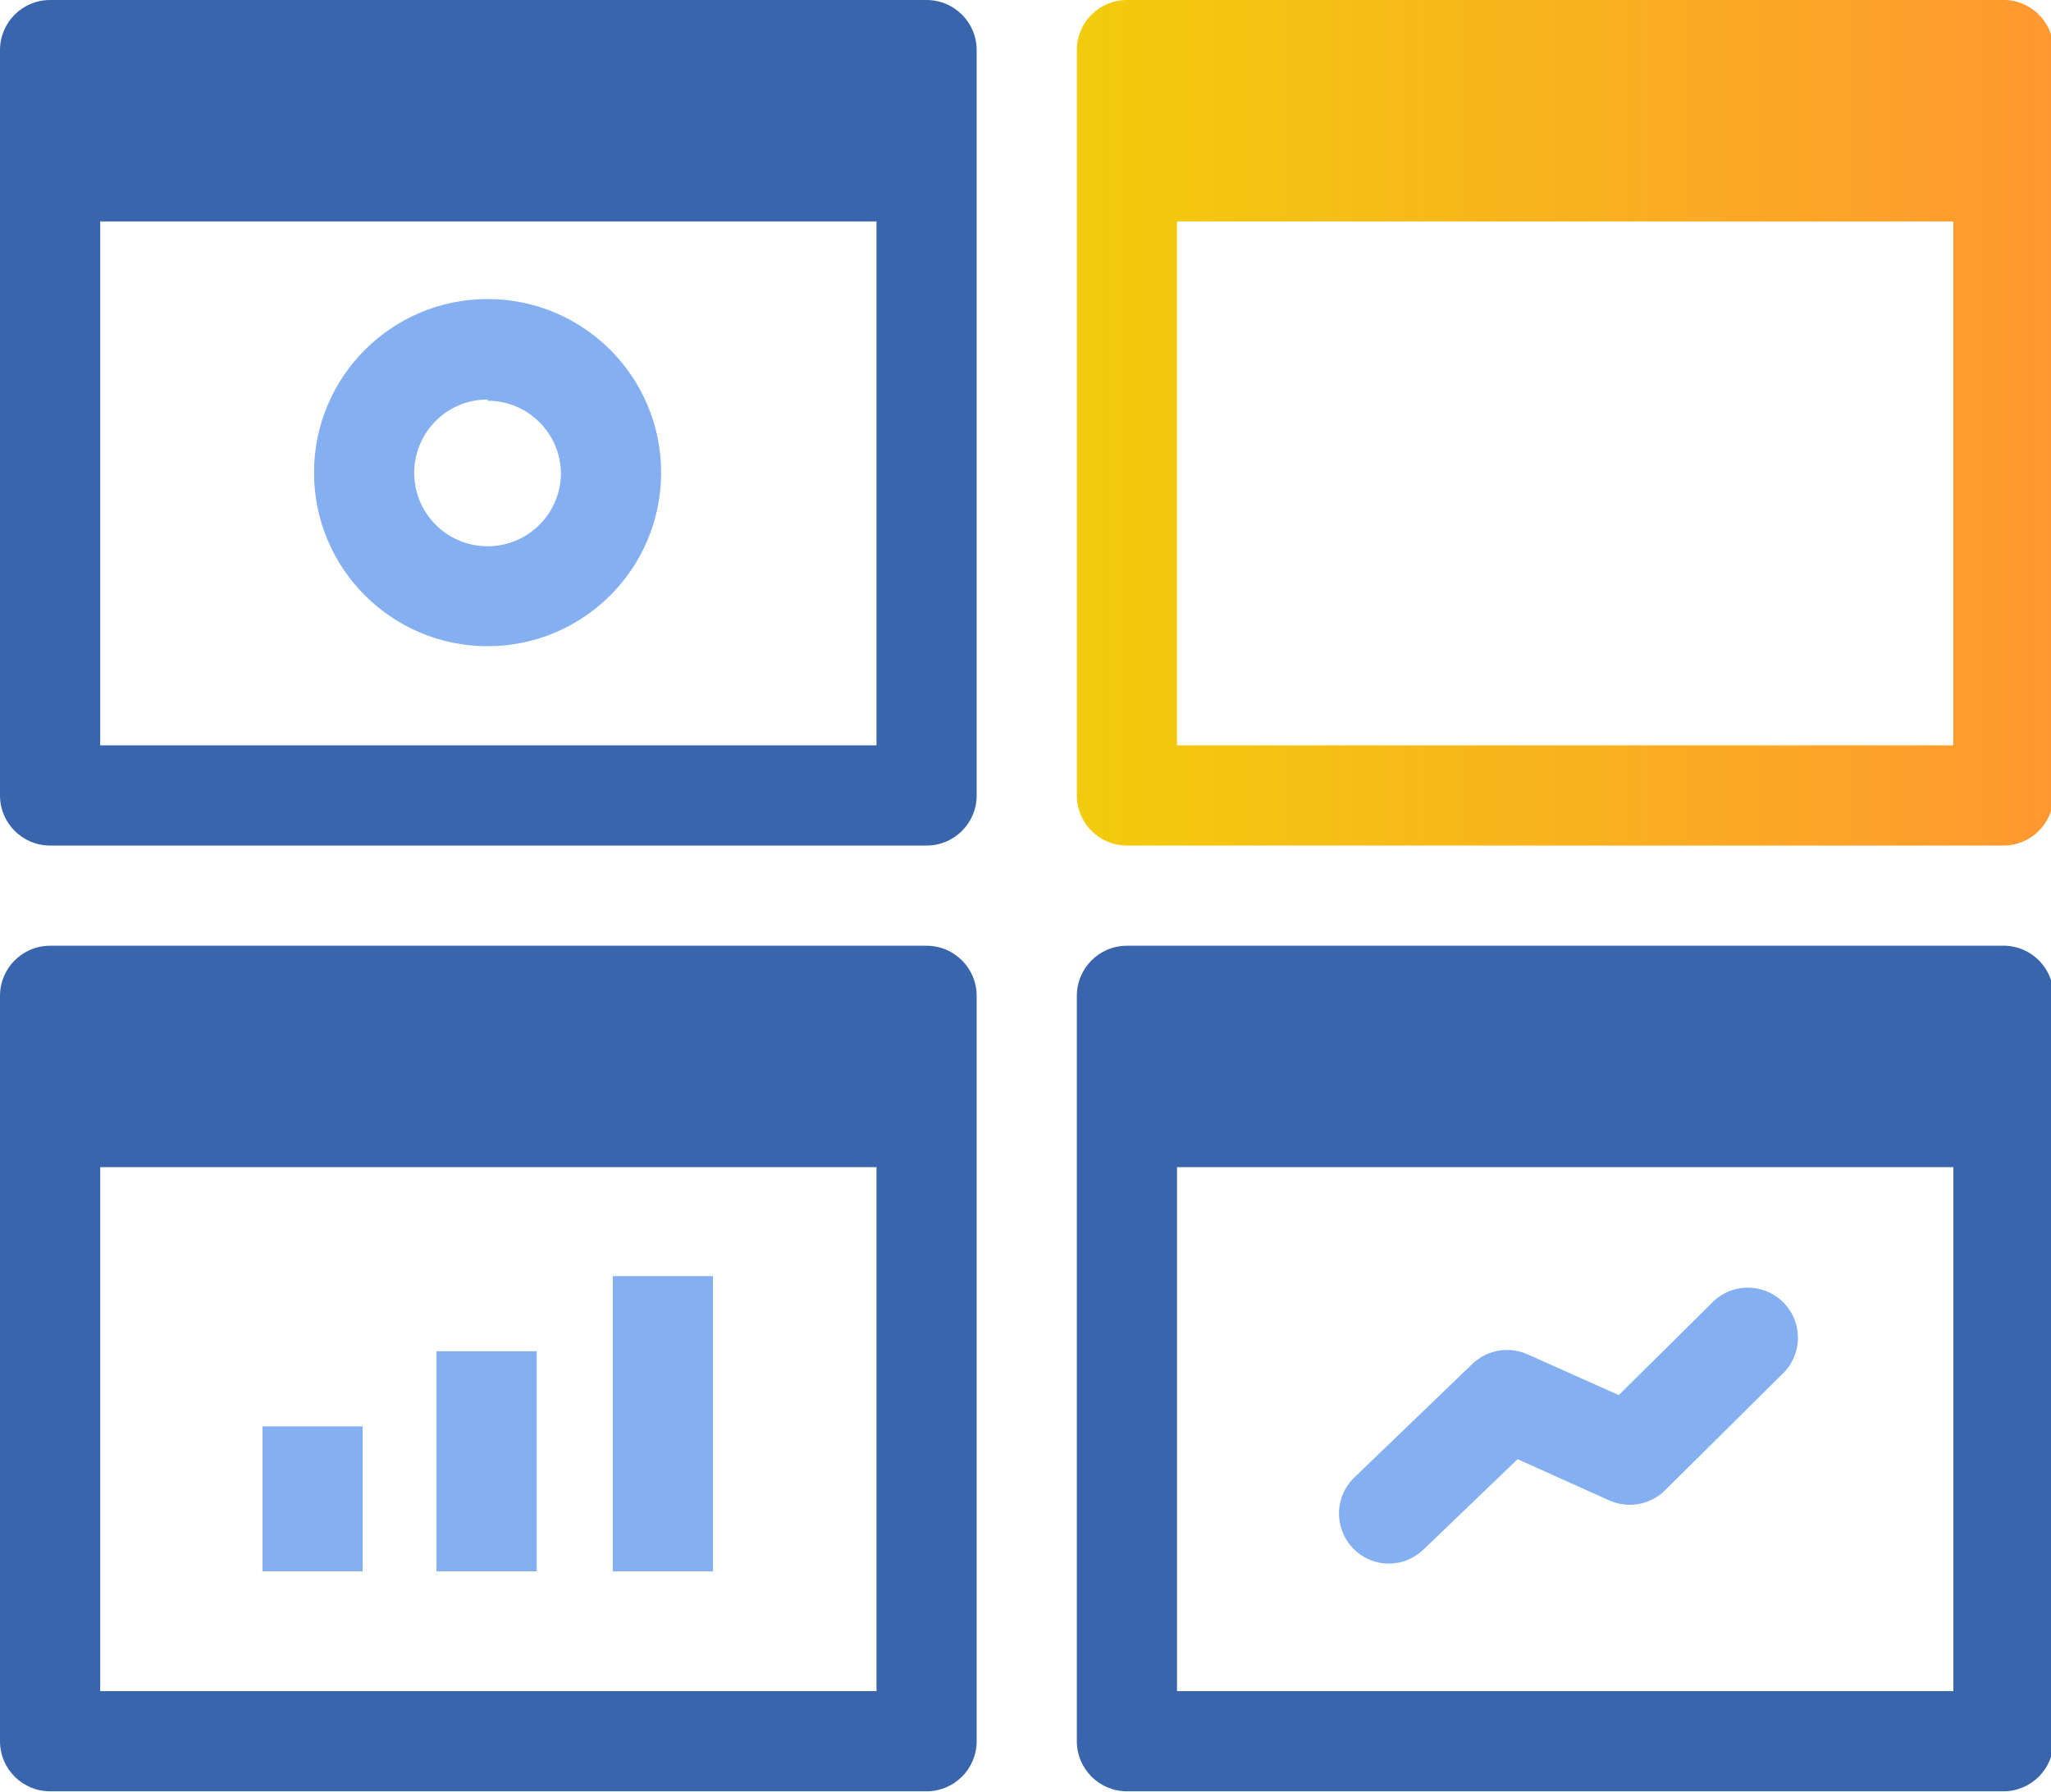
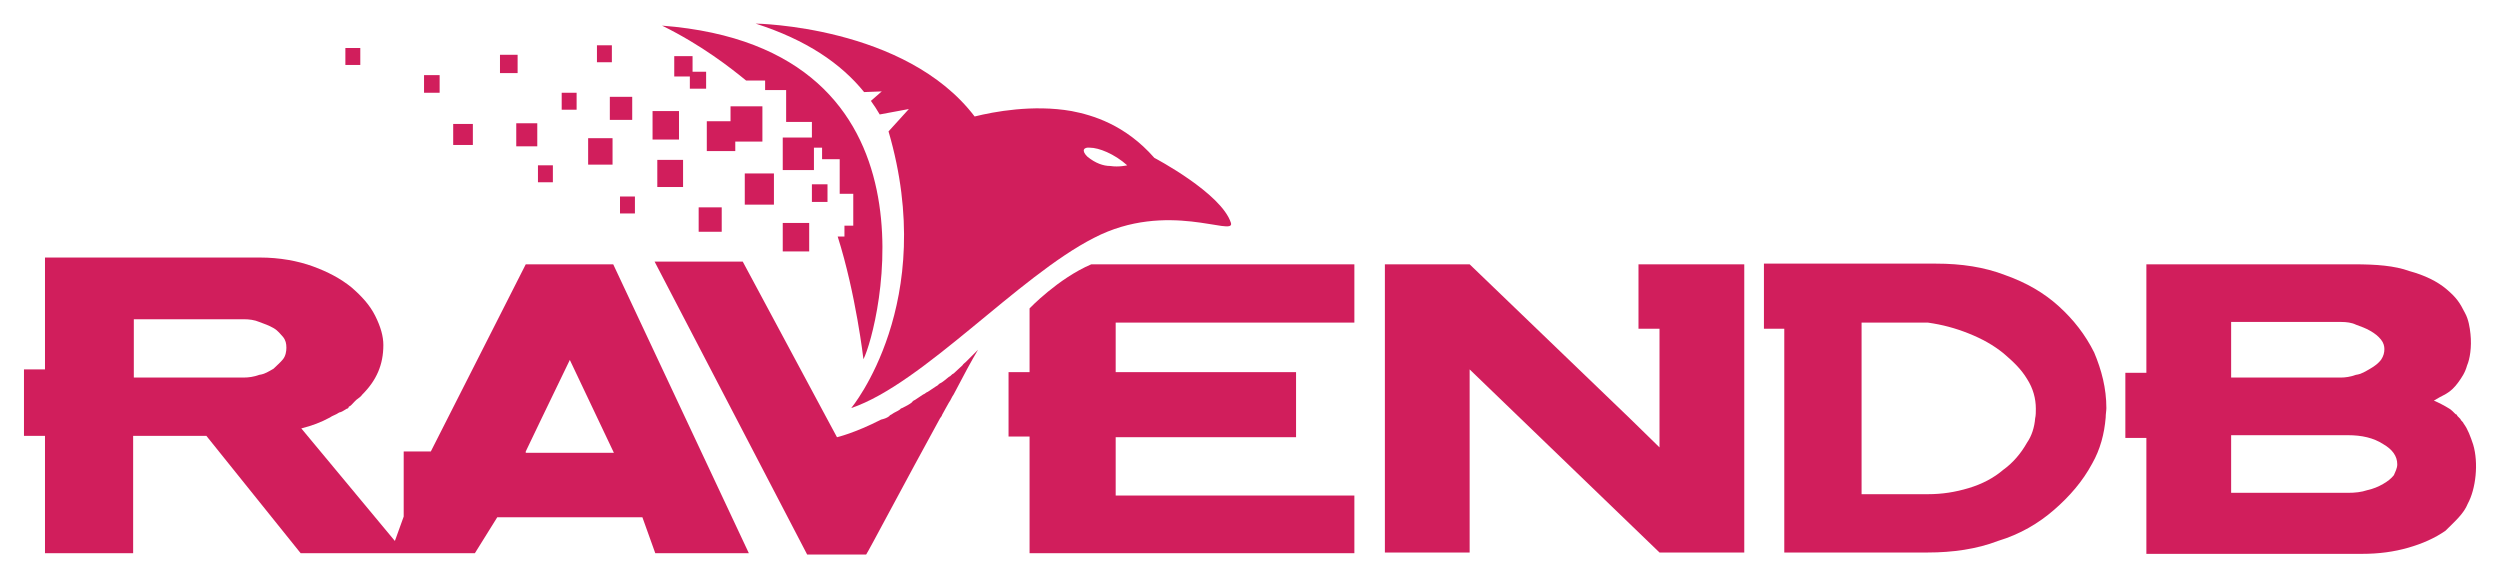
- <svg xmlns="http://www.w3.org/2000/svg" viewBox="0 0 81.9 71.52">
-   <defs>
-     <style>.cls-1{fill:#84aff1;}.cls-2{fill:#3865ab;}.cls-3{fill:url(#linear-gradient);}</style>
-     <linearGradient id="linear-gradient" x1="42.95" y1="16.88" x2="81.9" y2="16.88" gradientUnits="userSpaceOnUse">
-       <stop offset="0" stop-color="#f2cc0c" />
-       <stop offset="1" stop-color="#ff9830" />
-     </linearGradient>
-   </defs>
-   <g id="Layer_2" data-name="Layer 2">
-     <g id="Layer_1-2" data-name="Layer 1">
-       <path class="cls-1" d="M55.46,62.43A2,2,0,0,1,54.07,59l4.72-4.54a2,2,0,0,1,2.2-.39l3.65,1.63,3.68-3.64a2,2,0,1,1,2.81,2.84l-4.64,4.6a2,2,0,0,1-2.22.41L60.6,58.26l-3.76,3.61A2,2,0,0,1,55.46,62.43Z" />
-       <path class="cls-2" d="M37,0H2A2,2,0,0,0,0,2V31.76a2,2,0,0,0,2,2H37a2,2,0,0,0,2-2V2A2,2,0,0,0,37,0ZM4,29.76V8.84H35V29.76Z" />
-       <path class="cls-3" d="M79.9,0H45a2,2,0,0,0-2,2V31.76a2,2,0,0,0,2,2h35a2,2,0,0,0,2-2V2A2,2,0,0,0,79.9,0ZM47,29.76V8.84h31V29.76Z" />
-       <path class="cls-2" d="M37,37.76H2a2,2,0,0,0-2,2V69.52a2,2,0,0,0,2,2H37a2,2,0,0,0,2-2V39.76A2,2,0,0,0,37,37.76ZM4,67.52V46.6H35V67.52Z" />
-       <path class="cls-2" d="M79.9,37.76H45a2,2,0,0,0-2,2V69.52a2,2,0,0,0,2,2h35a2,2,0,0,0,2-2V39.76A2,2,0,0,0,79.9,37.76ZM47,67.52V46.6h31V67.52Z" />
-       <rect class="cls-1" x="10.48" y="56.95" width="4" height="5.79" />
-       <rect class="cls-1" x="17.43" y="53.95" width="4" height="8.79" />
-       <rect class="cls-1" x="24.47" y="50.95" width="4" height="11.79" />
-       <path class="cls-1" d="M19.47,25.8a6.93,6.93,0,1,1,6.93-6.92A6.93,6.93,0,0,1,19.47,25.8Zm0-9.85a2.93,2.93,0,1,0,2.93,2.93A2.93,2.93,0,0,0,19.47,16Z" />
-     </g>
+ <svg xmlns="http://www.w3.org/2000/svg" version="1.1" id="Layer_1" x="0px" y="0px" viewBox="0 0 1600 370" style="enable-background:new 0 0 1600 370;" xml:space="preserve">
+   <style type="text/css">
+ 	.st0{fill:#D11E5C;}
+ </style>
+   <g transform="matrix(4.339739 0 0 4.339739 4.49071 6.419748)">
+     <rect x="95.2" y="14.9" class="st0" width="3.9" height="4.2" />
+     <rect x="95.9" y="22.1" class="st0" width="3.8" height="4" />
+     <rect x="108.8" y="24.1" class="st0" width="4.3" height="4.6" />
+     <rect x="65.8" y="16.8" class="st0" width="2.9" height="3.1" />
+     <rect x="75.1" y="16.7" class="st0" width="3.1" height="3.4" />
+     <polygon class="st0" points="103.2,16.4 103.2,20.8 107.4,20.8 107.4,19.4 111.4,19.4 111.4,14.2 106.7,14.2 106.7,16.4  " />
+     <rect x="61.5" y="9.6" class="st0" width="2.3" height="2.6" />
+     <rect x="114.4" y="31.4" class="st0" width="3.9" height="4.2" />
+     <rect x="102" y="29.1" class="st0" width="3.4" height="3.6" />
+     <rect x="88.9" y="12.8" class="st0" width="3.3" height="3.4" />
+     <rect x="85.7" y="18.9" class="st0" width="3.6" height="3.9" />
+     <rect x="118.7" y="25.7" class="st0" width="2.3" height="2.6" />
+     <rect x="78.3" y="22.9" class="st0" width="2.2" height="2.5" />
+     <polygon class="st0" points="98.4,9.8 100.7,9.8 100.7,11.6 103.1,11.6 103.1,9.1 101.1,9.1 101.1,6.8 98.4,6.8  " />
+     <rect x="81.8" y="12.2" class="st0" width="2.2" height="2.5" />
+     <rect x="49.9" y="5.6" class="st0" width="2.2" height="2.5" />
+     <rect x="90.4" y="27.5" class="st0" width="2.2" height="2.5" />
+     <rect x="72.7" y="6.6" class="st0" width="2.6" height="2.7" />
+     <rect x="87" y="5.2" class="st0" width="2.2" height="2.5" />
+     <path class="st0" d="M111.8,10.4v1.4h3.1v4.7h3.8v2.3h-4.3v4.8h4.6v-3.3h1.2V22h2.6v5.1h2v4.7h-1.3v1.6h-1   c2.7,8.5,3.8,18.1,3.8,18.1c2.2-4.3,12.9-45.9-29.7-49.2c5.9,2.9,10.2,6.3,12.4,8.1H111.8z" />
+     <path class="st0" d="M95.6,80.1h13.8l-20-42.6H76.5l-14,27.6h-4v9.6l-1.3,3.6L43.4,61.7c1.6-0.4,2.9-0.9,4.2-1.6   c0.4-0.3,0.9-0.4,1.3-0.7c0.1,0,0.1-0.1,0.3-0.1c0.3-0.1,0.7-0.4,0.9-0.5c0.1,0,0.3-0.1,0.3-0.3c0.3-0.1,0.5-0.4,0.8-0.7l0.3-0.3   c0.4-0.3,0.7-0.5,0.9-0.8c2.1-2.1,3.1-4.4,3.1-7.3c0-1.3-0.4-2.7-1.2-4.3s-2-2.9-3.5-4.2c-1.6-1.3-3.5-2.3-5.7-3.1   s-4.9-1.3-7.8-1.3H5.6V53H2.5v9.8h3.1v17.3h13V62.8h10.8l13.9,17.3H69l3.3-5.3h21.4L95.6,80.1z M18.7,45.6h16.2   c0.8,0,1.6,0.1,2.3,0.4c0.8,0.3,1.4,0.5,2.1,0.9s1,0.9,1.4,1.3c0.4,0.5,0.5,1,0.5,1.6c0,0.5-0.1,1.2-0.5,1.7s-0.9,0.9-1.4,1.4   c-0.7,0.4-1.3,0.8-2.1,0.9c-0.8,0.3-1.6,0.4-2.3,0.4H18.7V45.6z M76.5,65.1l2.3-4.8l4.2-8.7l6.5,13.7h-13V65.1z" />
+     <polygon class="st0" points="203.2,60.2 203.2,80 215.7,80 215.7,60.2 215.7,60.2 215.7,53 243.7,80 256.2,80 256.2,60.2   256.2,37.5 240.6,37.5 240.6,47 243.7,47 243.7,60.2 243.7,64.5 239.3,60.2 215.7,37.5 203.2,37.5  " />
+     <path class="st0" d="M362.9,72.8c1.2-2.2,1.6-6,0.8-8.7c-0.4-1.2-0.8-2.3-1.4-3.1c-0.1-0.3-0.4-0.4-0.5-0.7l-0.4-0.4   c-0.1-0.1-0.1-0.3-0.3-0.3c-0.3-0.3-0.7-0.7-0.9-0.8c-0.8-0.5-1.6-0.9-2.3-1.2c0.5-0.3,1.2-0.7,1.8-1c0.7-0.4,1.3-1,1.8-1.7   s1-1.4,1.3-2.5c0.4-0.9,0.7-2.7,0.5-4.6c-0.1-1-0.3-2.2-0.8-3.1c-0.8-1.6-1.3-2.3-2.7-3.5s-3.3-2.1-5.5-2.7c-2.2-0.8-4.9-1-8.2-1   h-30.6v16h-3.1v9.6h3.1v17.1h31.8c2.5,0,4.7-0.3,6.8-0.9s3.9-1.4,5.5-2.5C361,75.4,362.3,74.3,362.9,72.8L362.9,72.8z M328,46h16.2   c0.8,0,1.6,0.1,2.2,0.4c0.8,0.3,1.4,0.5,2.1,0.9s1.2,0.8,1.6,1.3s0.5,1,0.5,1.4c0,0.5-0.1,1-0.5,1.6c-0.4,0.5-0.9,0.9-1.6,1.3   c-0.7,0.4-1.3,0.8-2.1,0.9c-0.8,0.3-1.6,0.4-2.2,0.4H328V46z M352,68.6c-0.4,0.5-0.9,0.9-1.6,1.3s-1.4,0.7-2.3,0.9   c-0.9,0.3-1.8,0.4-2.9,0.4H328v-8.5h17.2c2.1,0,3.8,0.4,5.2,1.3c1.4,0.8,2.1,1.8,2.1,3C352.5,67.6,352.2,68.1,352,68.6L352,68.6z" />
+     <path class="st0" d="M198.7,80.1v-8.5h-35.2V63h26.6v-9.6h-26.6v-7.3h35.2v-8.6h-38.8c-4.9,2.1-9.1,6.5-9.1,6.5v9.4h-3.1v9.5h3.1   v17.2L198.7,80.1z" />
+     <path class="st0" d="M137.6,60.2c0.1-0.1,0.3-0.4,0.3-0.5c0.4-0.7,0.7-1.3,1-1.8c0.3-0.4,0.4-0.8,0.7-1.2c1.4-2.7,2.7-5.1,3.6-6.6   l-1.8,1.8c-0.1,0.1-0.4,0.3-0.5,0.5c-0.4,0.4-0.9,0.8-1.3,1.2c-0.3,0.1-0.4,0.4-0.7,0.5c-0.4,0.3-0.8,0.7-1.2,0.9   c-0.3,0.1-0.4,0.4-0.7,0.5c-0.4,0.3-0.8,0.5-1.2,0.8c-0.3,0.1-0.4,0.3-0.7,0.4c-0.4,0.3-0.8,0.5-1.2,0.8c-0.3,0.1-0.4,0.3-0.5,0.4   c-0.4,0.3-0.8,0.5-1.2,0.7c-0.1,0.1-0.4,0.1-0.5,0.3c-0.4,0.3-0.8,0.4-1.2,0.7c-0.1,0.1-0.3,0.1-0.4,0.3c-0.4,0.3-0.8,0.4-1.2,0.5   c-3.9,2-6.5,2.6-6.5,2.6l-1.4-2.6l-12.5-23.3h-13L118,80.3h8.7C126.9,80.1,132.6,69.3,137.6,60.2L137.6,60.2z" />
+     <path class="st0" d="M262.1,47v33h21.2c3.6,0,7.2-0.5,10.3-1.7c3.3-1,6-2.6,8.3-4.6s4.2-4.2,5.6-6.8c1.2-2.1,1.8-4.4,2-6.8   c0-0.5,0.1-1,0.1-1.4c0-2.9-0.7-5.6-1.8-8.2c-1.3-2.6-3-4.8-5.2-6.8s-4.8-3.5-7.9-4.6c-3.1-1.2-6.5-1.7-10.2-1.7h-25.4V47H262.1z    M283.3,46.1c2.1,0.3,4,0.8,6,1.6s3.6,1.7,5.1,2.9c1.4,1.2,2.6,2.3,3.5,3.8c0.9,1.4,1.3,2.9,1.3,4.4c0,0.5,0,1-0.1,1.4   c-0.1,1.3-0.5,2.6-1.2,3.6c-0.9,1.6-2.1,3-3.5,4c-1.4,1.2-3.1,2.1-5.1,2.7s-3.9,0.9-6,0.9h-9.8V46.1L283.3,46.1z" />
+     <path class="st0" d="M126.4,12.1L129,12l-1.6,1.4c0.5,0.7,0.9,1.3,1.3,2l4.3-0.8l-3,3.3c7.4,25.3-5.5,40.8-5.5,40.8   c10.6-3.6,24.6-19.4,35.8-25.1c10.8-5.6,20.8-0.1,20.2-2.2c-1.4-4.4-11.3-9.6-11.3-9.6c-4.3-4.9-9.1-6.3-12.2-6.9   c-5.7-1-11.5,0.1-14.3,0.8C132.5,2.3,110.4,2,110.4,2C117.9,4.4,123,7.9,126.4,12.1L126.4,12.1z M159.7,20.3c1.3,0,3.6,0.9,5.5,2.6   c0,0-1.2,0.3-2.5,0.1c-1,0-2.2-0.4-3.4-1.4C158.4,20.7,158.8,20.2,159.7,20.3z" />
  </g>
</svg>
